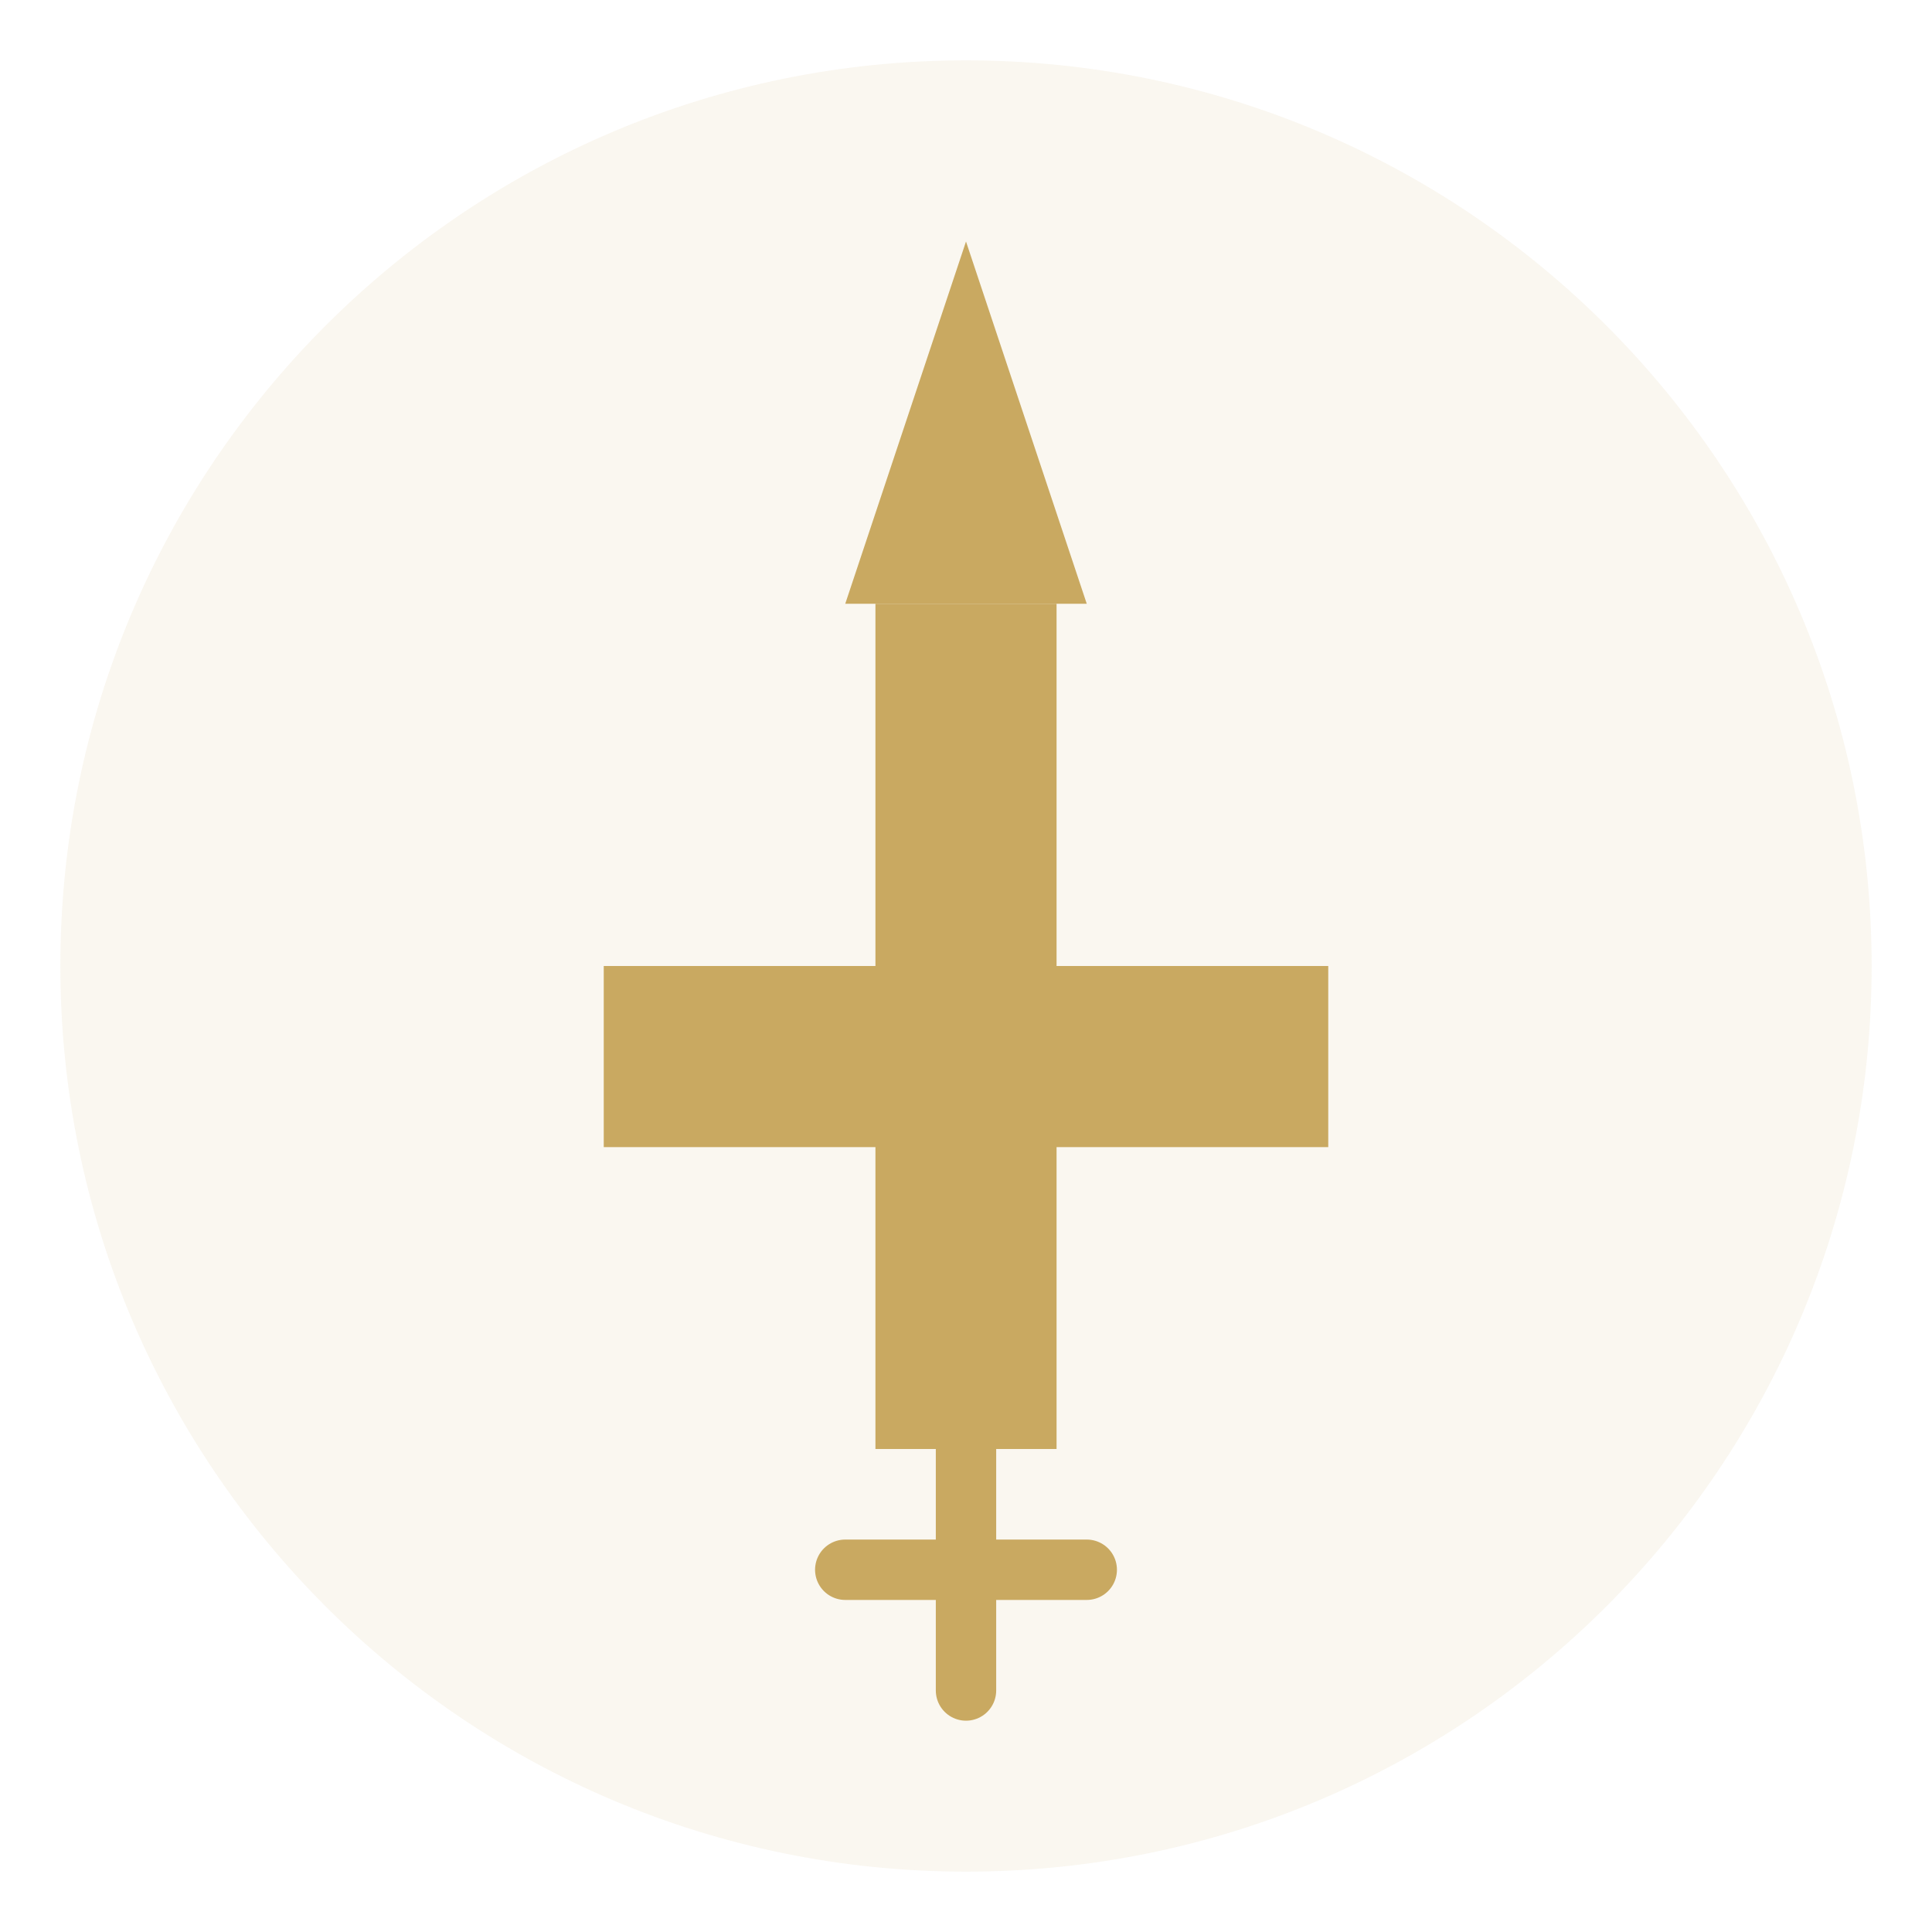
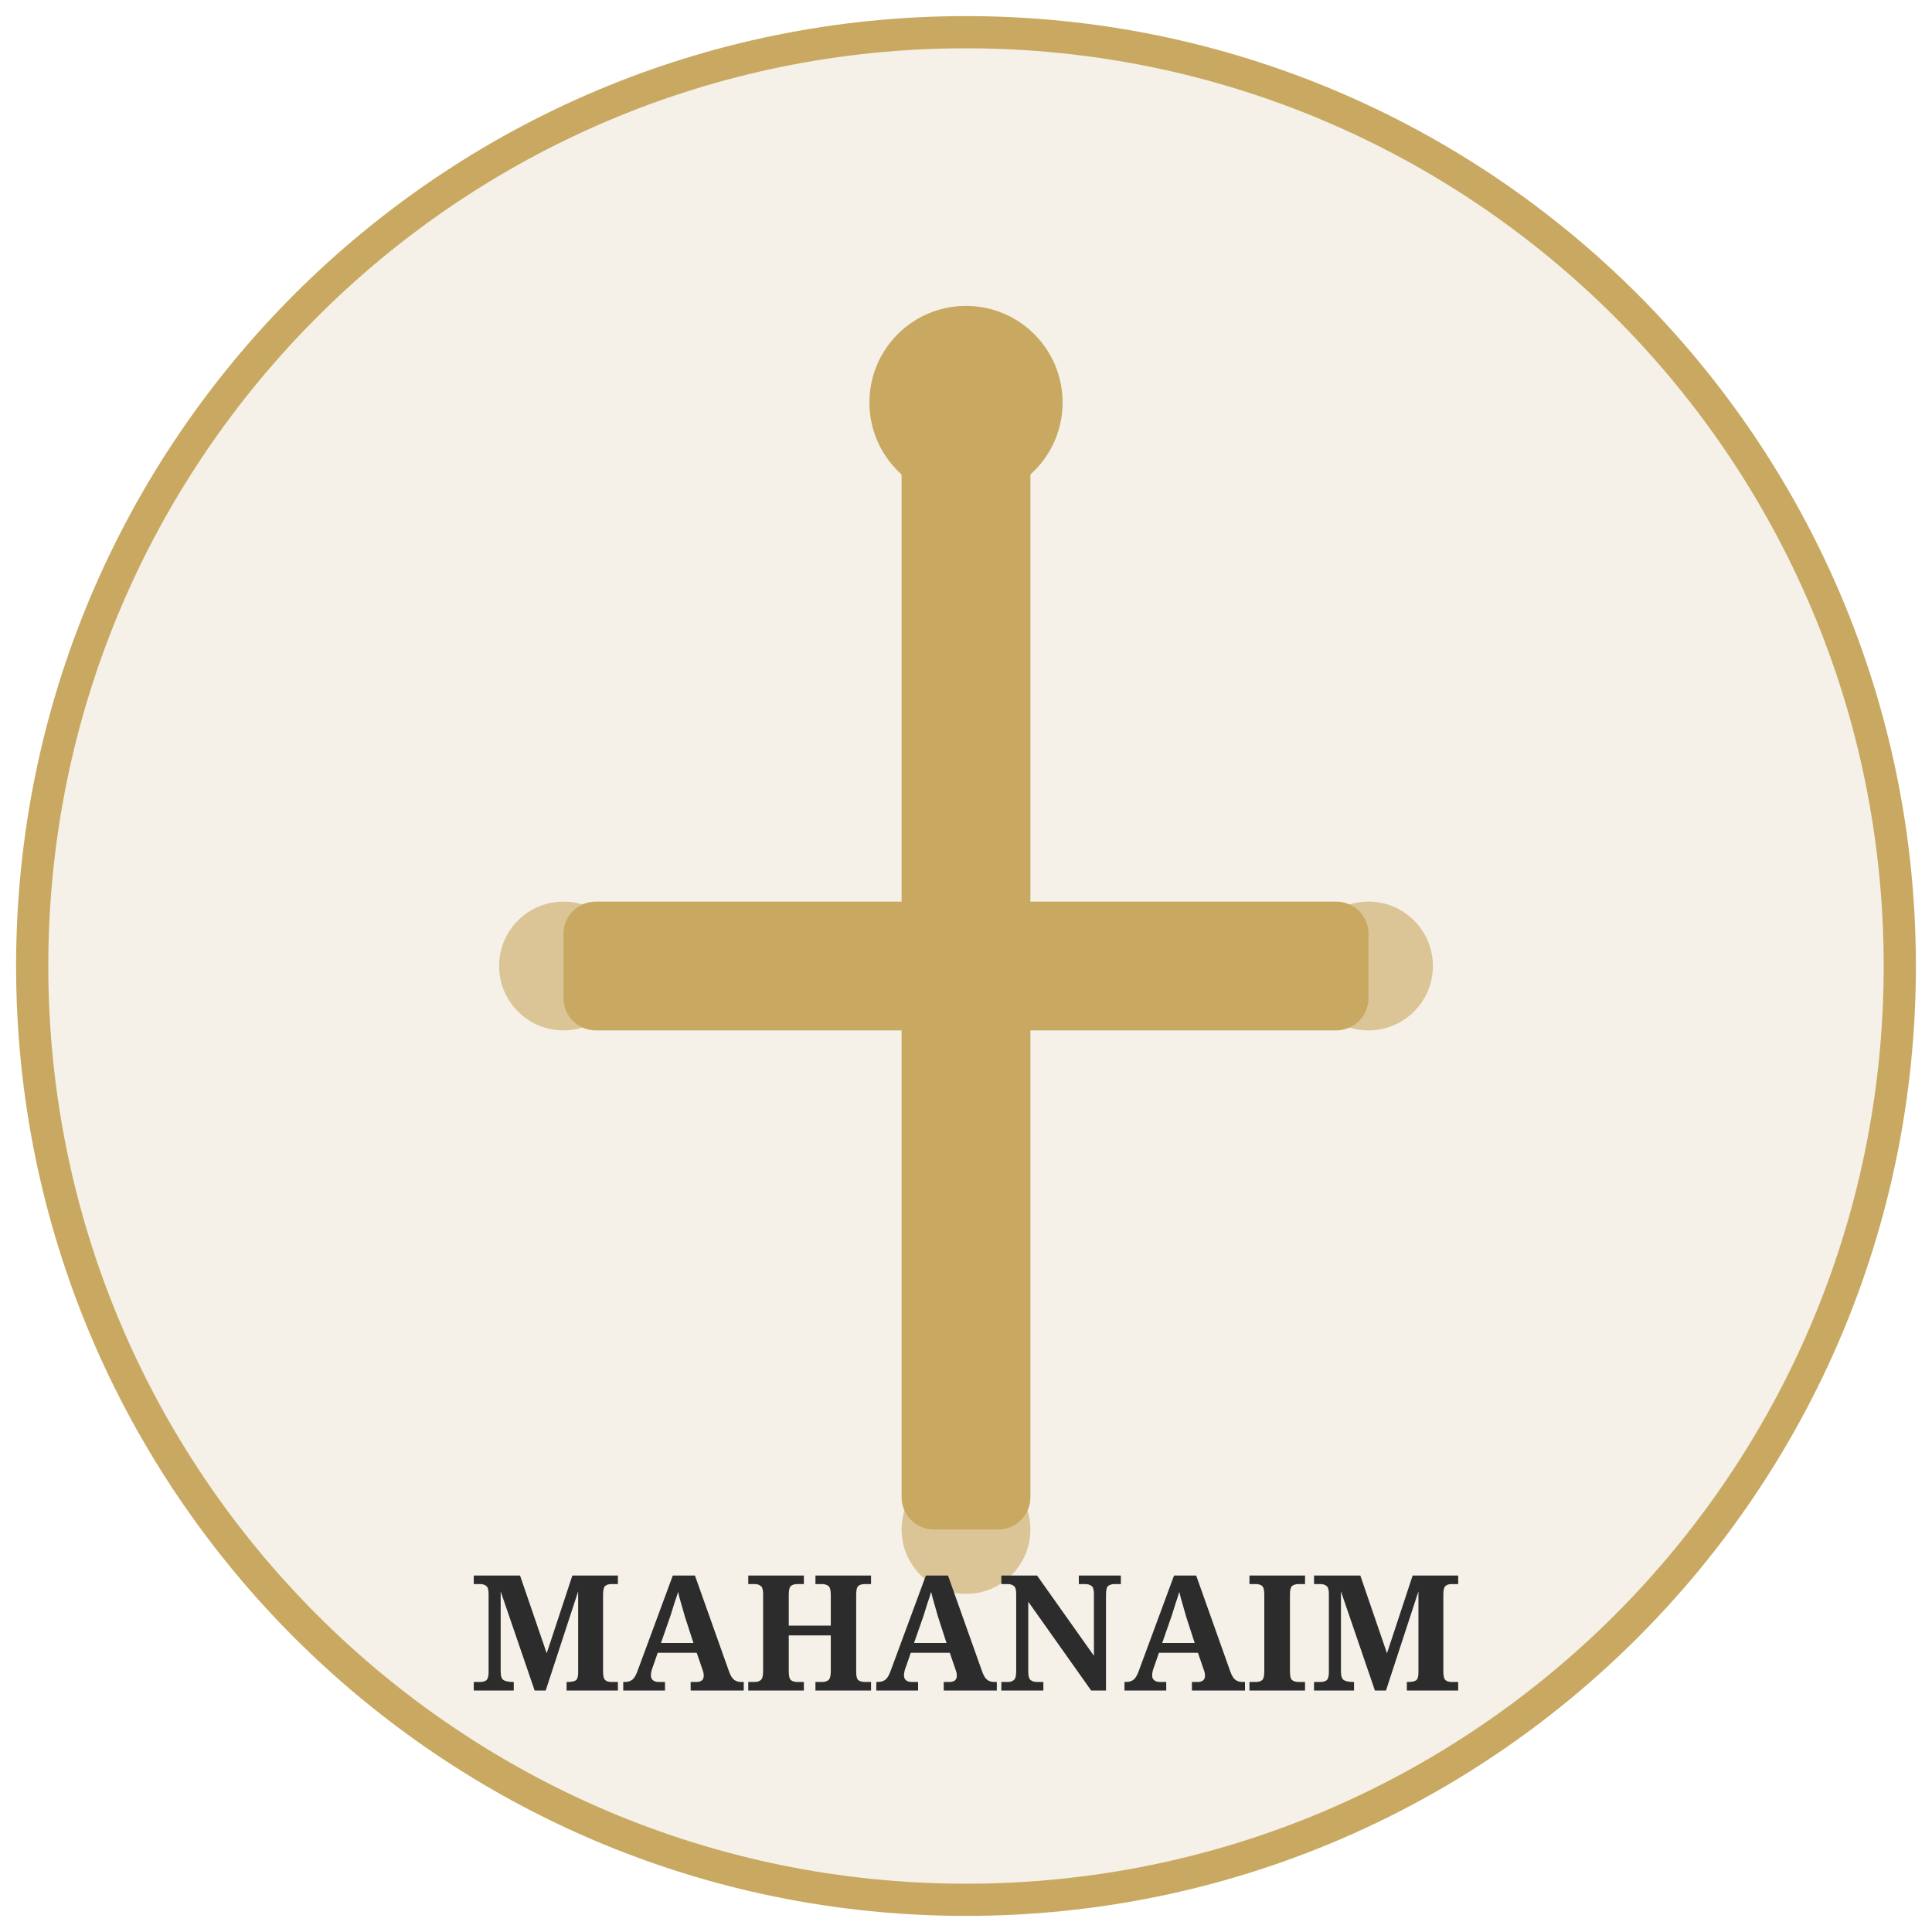
- <svg xmlns="http://www.w3.org/2000/svg" width="64" height="64" viewBox="0 0 64 64" fill="none">
-   <circle cx="32" cy="32" r="30" fill="#C9A961" opacity="0.1" />
-   <path d="M32 8L36 20H28L32 8Z" fill="#C9A961" />
-   <rect x="29" y="20" width="6" height="28" fill="#C9A961" />
-   <rect x="20" y="32" width="24" height="6" fill="#C9A961" />
-   <path d="M32 48L32 56M28 52L36 52" stroke="#C9A961" stroke-width="2" stroke-linecap="round" />
+ <svg xmlns="http://www.w3.org/2000/svg" width="120" height="120" viewBox="0 0 120 120" fill="none">
+   <circle cx="60" cy="60" r="58" fill="#F5F1E8" stroke="#C9A961" stroke-width="2" />
+   <g transform="translate(60, 60)">
+     <rect x="-4" y="-35" width="8" height="70" fill="#C9A961" rx="2" />
+     <rect x="-25" y="-4" width="50" height="8" fill="#C9A961" rx="2" />
+     <circle cx="0" cy="-35" r="6" fill="#C9A961" />
+     <circle cx="-25" cy="0" r="4" fill="#C9A961" opacity="0.6" />
+     <circle cx="25" cy="0" r="4" fill="#C9A961" opacity="0.6" />
+     <circle cx="0" cy="35" r="4" fill="#C9A961" opacity="0.6" />
+   </g>
+   <text x="60" y="105" font-family="Georgia, serif" font-size="10" fill="#2C2C2C" text-anchor="middle" font-weight="600">MAHANAIM</text>
</svg>
